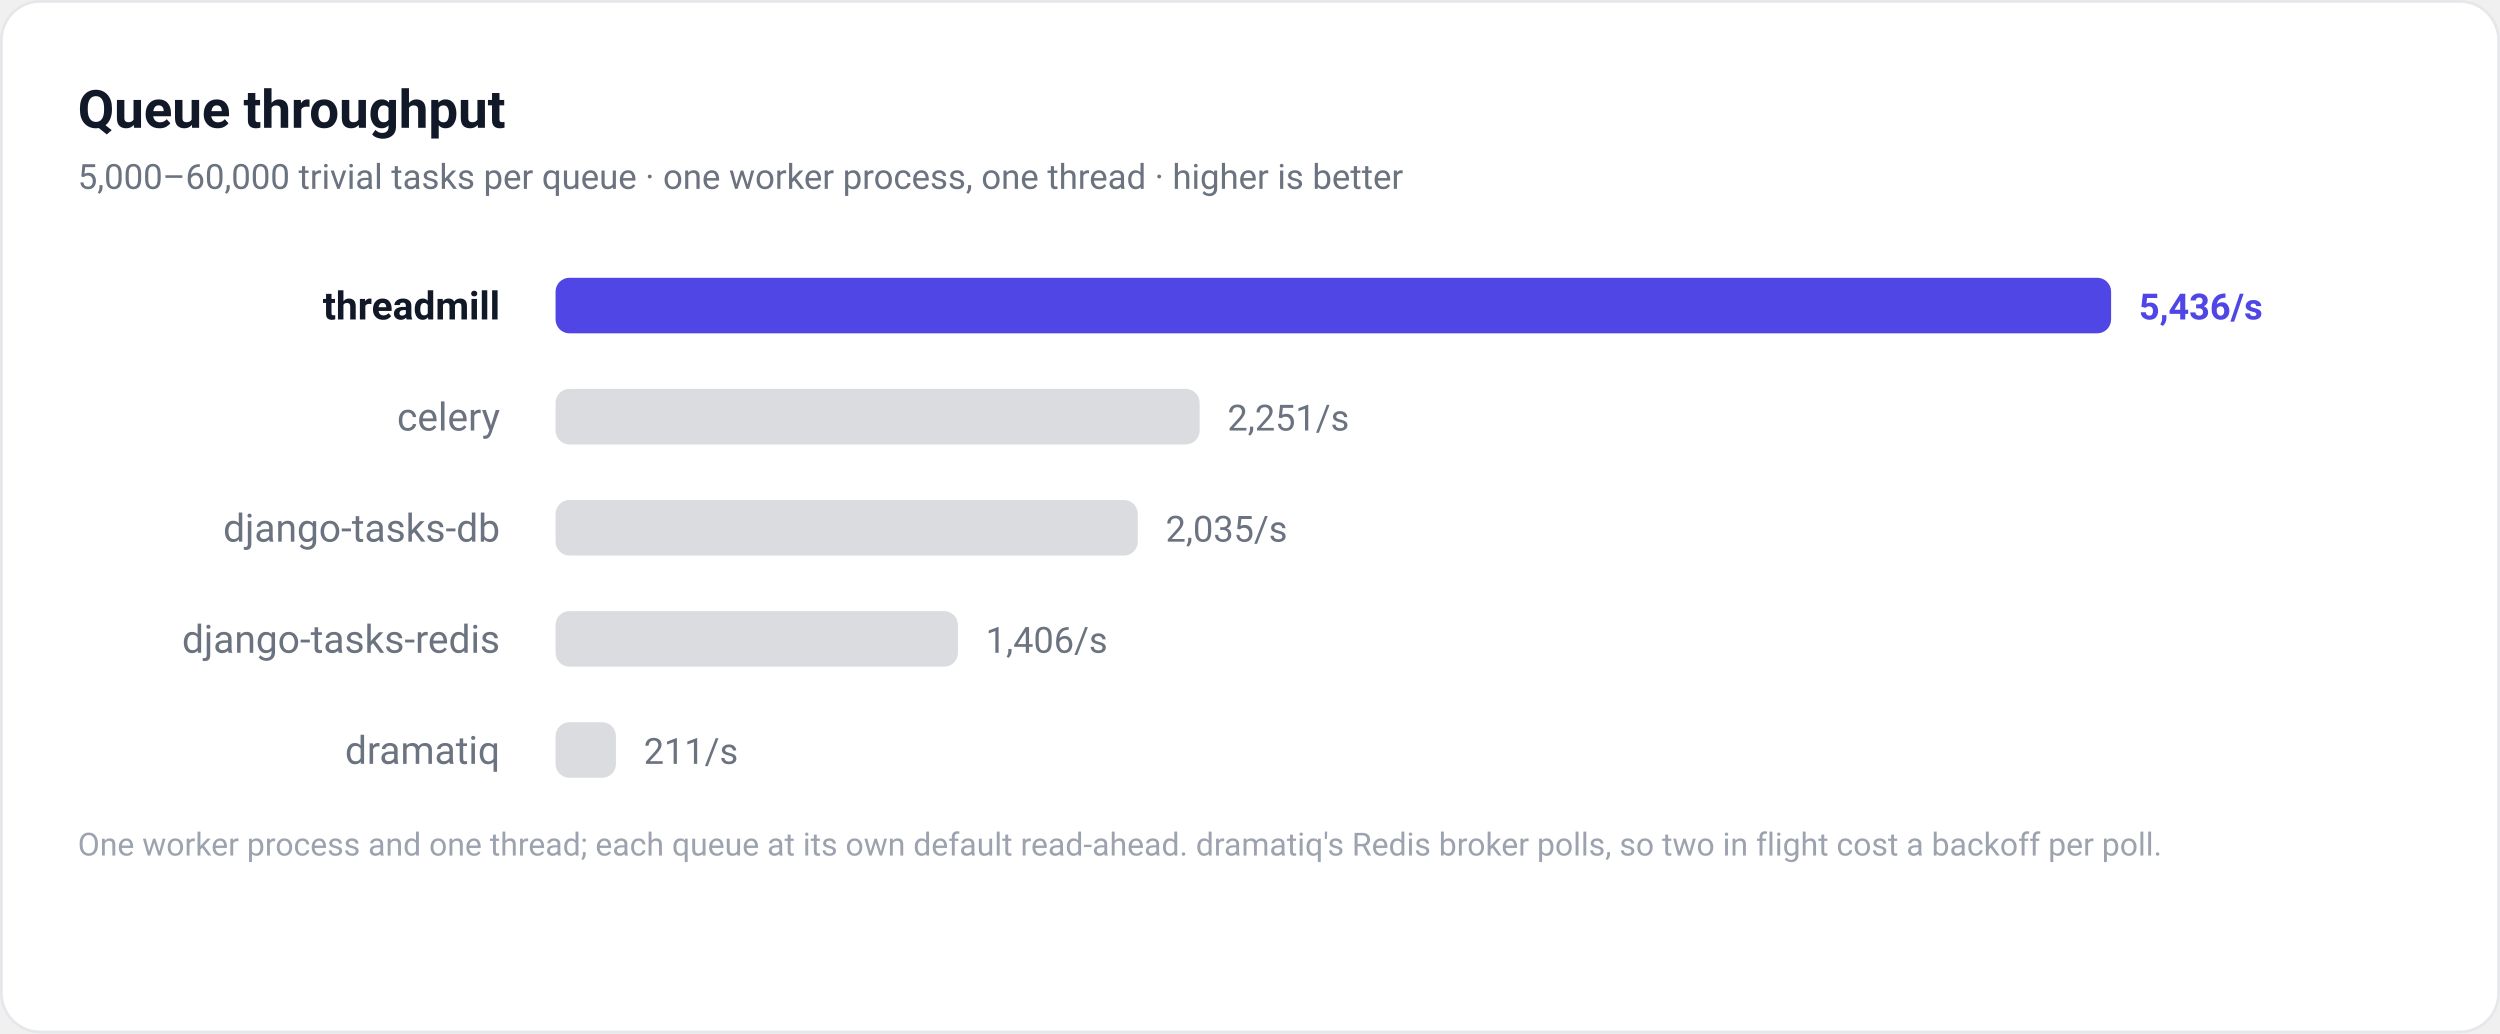
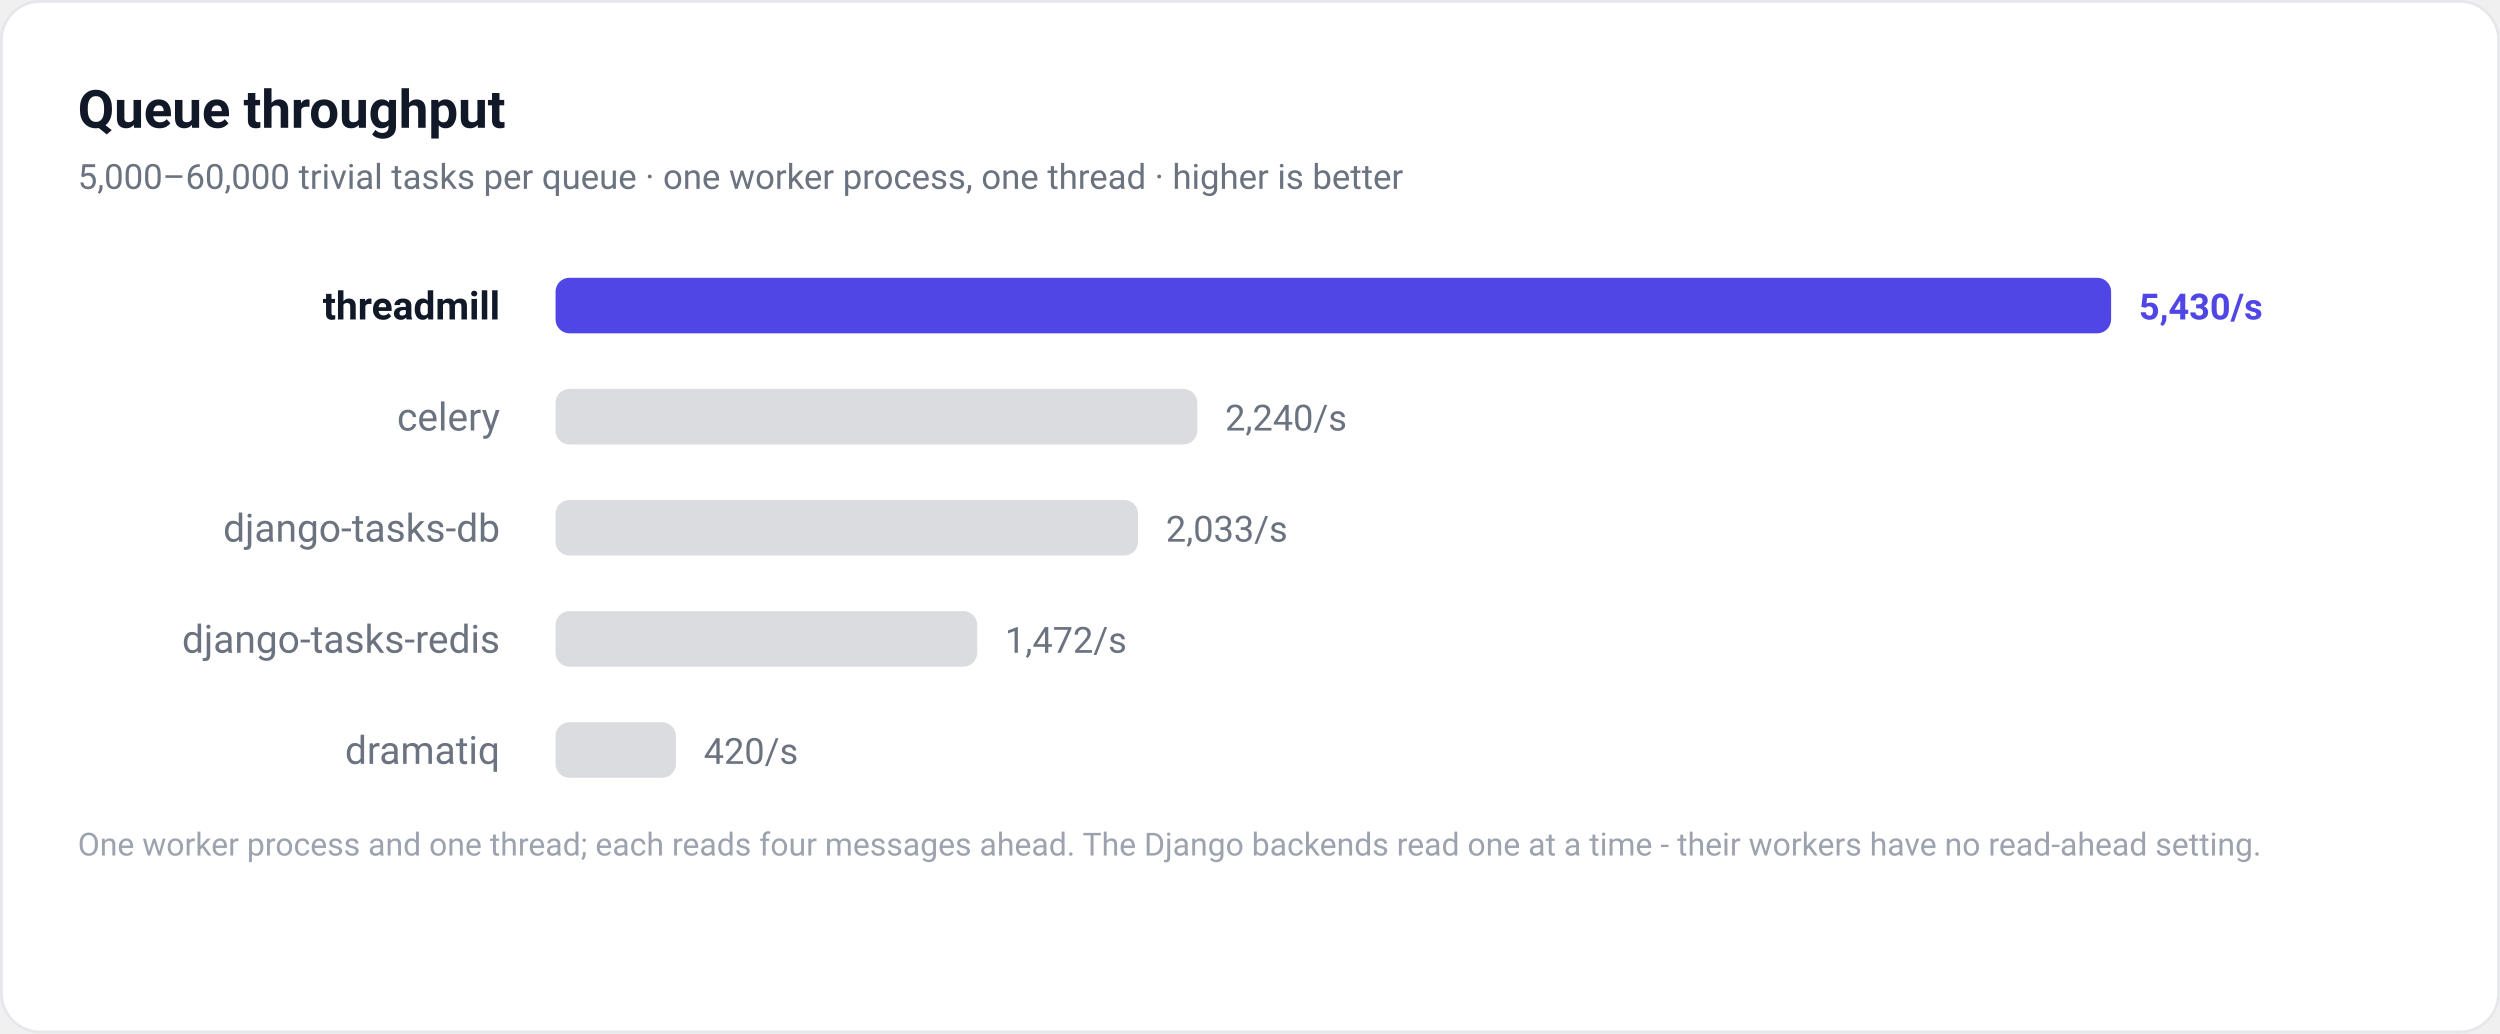
- <svg xmlns="http://www.w3.org/2000/svg" viewBox="0 0 900 372" width="900" height="372" role="img" aria-label="Tasks per second with one worker: threadmill 5,436, celery 2,251, django-tasks-db 2,035, django-tasks-redis 1,406, dramatiq 211.">
+ <svg xmlns="http://www.w3.org/2000/svg" viewBox="0 0 900 372" width="900" height="372" role="img" aria-label="Tasks per second with one worker: threadmill 5,430, celery 2,240, django-tasks-db 2,033, django-tasks-redis 1,472, dramatiq 420.">
  <style>svg{max-width:100%;height:auto}</style>
  <rect x="0.5" y="0.5" width="899" height="371" rx="14" fill="#ffffff" stroke="#e5e7eb" />
  <text x="28" y="46" font-family="system-ui, -apple-system, &quot;Segoe UI&quot;, Roboto, &quot;Helvetica Neue&quot;, Arial, sans-serif" font-size="19" font-weight="700" fill="#111827" text-anchor="start">Queue throughput</text>
  <text x="28" y="68" font-family="system-ui, -apple-system, &quot;Segoe UI&quot;, Roboto, &quot;Helvetica Neue&quot;, Arial, sans-serif" font-size="12.5" font-weight="400" fill="#6b7280" text-anchor="start">5,000–60,000 trivial tasks per queue · one worker process, one thread · higher is better</text>
  <text x="180" y="115" font-family="system-ui, -apple-system, &quot;Segoe UI&quot;, Roboto, &quot;Helvetica Neue&quot;, Arial, sans-serif" font-size="14" font-weight="700" fill="#111827" text-anchor="end">threadmill</text>
  <rect x="200" y="100" width="560.00" height="20" rx="5" fill="#4f46e5" opacity="1" />
-   <text x="770" y="115" font-family="system-ui, -apple-system, &quot;Segoe UI&quot;, Roboto, &quot;Helvetica Neue&quot;, Arial, sans-serif" font-size="13" font-weight="700" fill="#4f46e5" text-anchor="start">5,436/s</text>
+   <text x="770" y="115" font-family="system-ui, -apple-system, &quot;Segoe UI&quot;, Roboto, &quot;Helvetica Neue&quot;, Arial, sans-serif" font-size="13" font-weight="700" fill="#4f46e5" text-anchor="start">5,430/s</text>
  <text x="180" y="155" font-family="system-ui, -apple-system, &quot;Segoe UI&quot;, Roboto, &quot;Helvetica Neue&quot;, Arial, sans-serif" font-size="14" font-weight="400" fill="#6b7280" text-anchor="end">celery</text>
-   <rect x="200" y="140" width="231.87" height="20" rx="5" fill="#6b7280" opacity="0.25" />
-   <text x="441.875" y="155" font-family="system-ui, -apple-system, &quot;Segoe UI&quot;, Roboto, &quot;Helvetica Neue&quot;, Arial, sans-serif" font-size="13" font-weight="400" fill="#6b7280" text-anchor="start">2,251/s</text>
+   <rect x="200" y="140" width="231.03" height="20" rx="5" fill="#6b7280" opacity="0.25" />
+   <text x="441.033" y="155" font-family="system-ui, -apple-system, &quot;Segoe UI&quot;, Roboto, &quot;Helvetica Neue&quot;, Arial, sans-serif" font-size="13" font-weight="400" fill="#6b7280" text-anchor="start">2,240/s</text>
  <text x="180" y="195" font-family="system-ui, -apple-system, &quot;Segoe UI&quot;, Roboto, &quot;Helvetica Neue&quot;, Arial, sans-serif" font-size="14" font-weight="400" fill="#6b7280" text-anchor="end">django-tasks-db</text>
-   <rect x="200" y="180" width="209.61" height="20" rx="5" fill="#6b7280" opacity="0.25" />
-   <text x="419.613" y="195" font-family="system-ui, -apple-system, &quot;Segoe UI&quot;, Roboto, &quot;Helvetica Neue&quot;, Arial, sans-serif" font-size="13" font-weight="400" fill="#6b7280" text-anchor="start">2,035/s</text>
+   <rect x="200" y="180" width="209.70" height="20" rx="5" fill="#6b7280" opacity="0.25" />
+   <text x="419.705" y="195" font-family="system-ui, -apple-system, &quot;Segoe UI&quot;, Roboto, &quot;Helvetica Neue&quot;, Arial, sans-serif" font-size="13" font-weight="400" fill="#6b7280" text-anchor="start">2,033/s</text>
  <text x="180" y="235" font-family="system-ui, -apple-system, &quot;Segoe UI&quot;, Roboto, &quot;Helvetica Neue&quot;, Arial, sans-serif" font-size="14" font-weight="400" fill="#6b7280" text-anchor="end">django-tasks-redis</text>
-   <rect x="200" y="220" width="144.87" height="20" rx="5" fill="#6b7280" opacity="0.25" />
-   <text x="354.871" y="235" font-family="system-ui, -apple-system, &quot;Segoe UI&quot;, Roboto, &quot;Helvetica Neue&quot;, Arial, sans-serif" font-size="13" font-weight="400" fill="#6b7280" text-anchor="start">1,406/s</text>
+   <rect x="200" y="220" width="151.79" height="20" rx="5" fill="#6b7280" opacity="0.25" />
+   <text x="361.795" y="235" font-family="system-ui, -apple-system, &quot;Segoe UI&quot;, Roboto, &quot;Helvetica Neue&quot;, Arial, sans-serif" font-size="13" font-weight="400" fill="#6b7280" text-anchor="start">1,472/s</text>
  <text x="180" y="275" font-family="system-ui, -apple-system, &quot;Segoe UI&quot;, Roboto, &quot;Helvetica Neue&quot;, Arial, sans-serif" font-size="14" font-weight="400" fill="#6b7280" text-anchor="end">dramatiq</text>
-   <rect x="200" y="260" width="21.74" height="20" rx="5" fill="#6b7280" opacity="0.25" />
-   <text x="231.745" y="275" font-family="system-ui, -apple-system, &quot;Segoe UI&quot;, Roboto, &quot;Helvetica Neue&quot;, Arial, sans-serif" font-size="13" font-weight="400" fill="#6b7280" text-anchor="start">211/s</text>
-   <text x="28" y="308" font-family="system-ui, -apple-system, &quot;Segoe UI&quot;, Roboto, &quot;Helvetica Neue&quot;, Arial, sans-serif" font-size="11.5" font-weight="400" fill="#9ca3af" text-anchor="start">One worker process and one thread; each queue at its own default read-ahead. dramatiq's Redis broker polls, so two in flight cost a backoff per poll.</text>
+   <rect x="200" y="260" width="43.35" height="20" rx="5" fill="#6b7280" opacity="0.25" />
+   <text x="253.347" y="275" font-family="system-ui, -apple-system, &quot;Segoe UI&quot;, Roboto, &quot;Helvetica Neue&quot;, Arial, sans-serif" font-size="13" font-weight="400" fill="#6b7280" text-anchor="start">420/s</text>
+   <text x="28" y="308" font-family="system-ui, -apple-system, &quot;Segoe UI&quot;, Roboto, &quot;Helvetica Neue&quot;, Arial, sans-serif" font-size="11.5" font-weight="400" fill="#9ca3af" text-anchor="start">One worker process and one thread; each reads four messages ahead. The Django backends read one at a time - their workers have no read-ahead setting.</text>
</svg>
